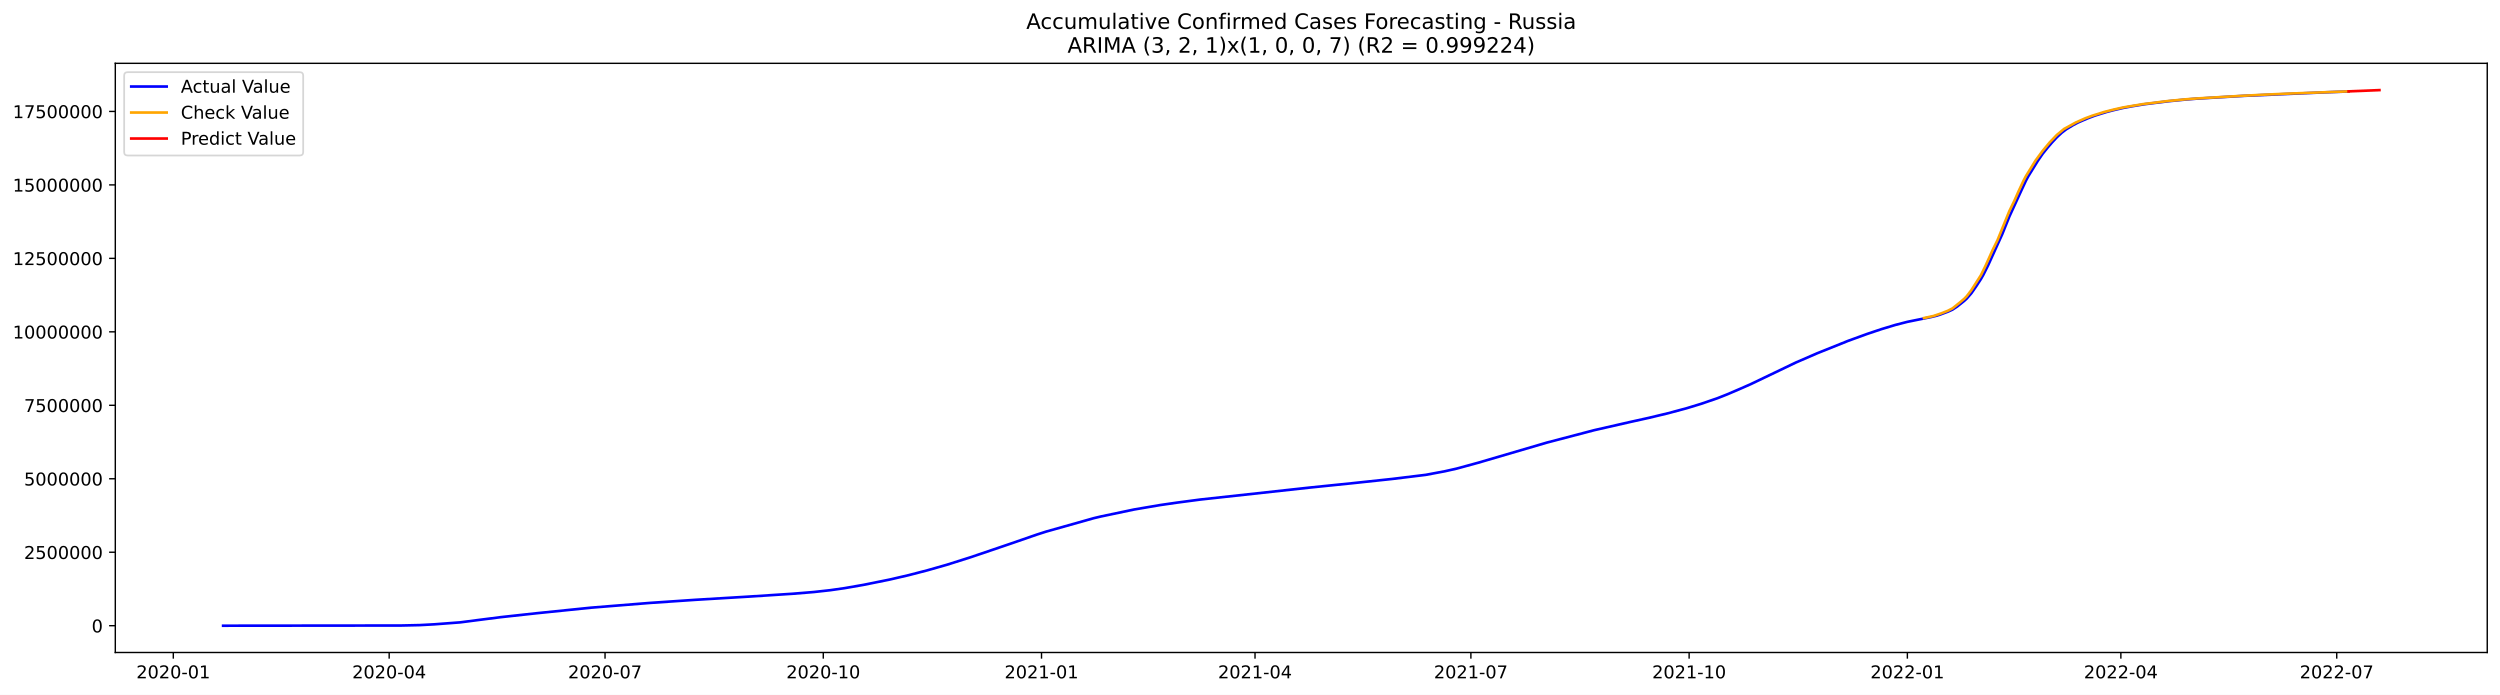
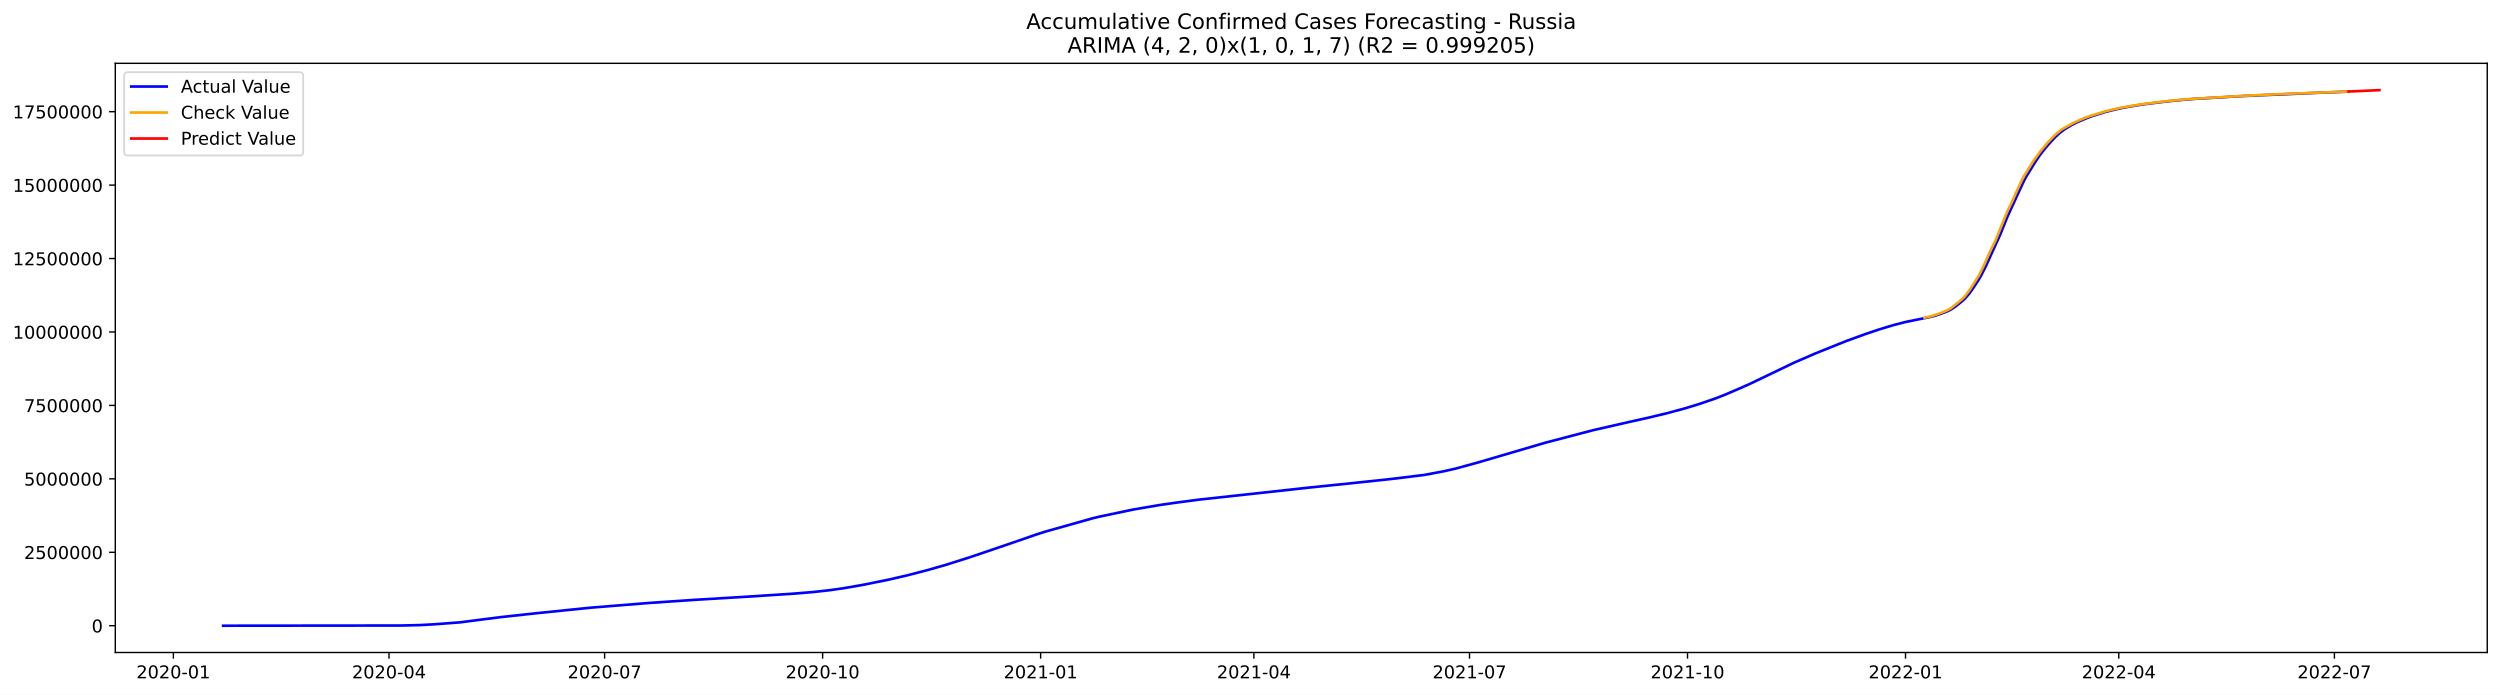
<svg xmlns="http://www.w3.org/2000/svg" xmlns:xlink="http://www.w3.org/1999/xlink" width="1411.5pt" height="392.274pt" viewBox="0 0 1411.5 392.274" version="1.1">
  <defs>
    <style type="text/css">*{stroke-linejoin: round; stroke-linecap: butt}</style>
  </defs>
  <g id="figure_1">
    <g id="patch_1">
      <path d="M 0 392.274  L 1411.5 392.274  L 1411.5 0  L 0 0  z " style="fill: #ffffff" />
    </g>
    <g id="axes_1">
      <g id="patch_2">
        <path d="M 65.1 368.396  L 1404.3 368.396  L 1404.3 35.755  L 65.1 35.755  z " style="fill: #ffffff" />
      </g>
      <g id="matplotlib.axis_1">
        <g id="xtick_1">
          <g id="line2d_1">
            <defs>
-               <path id="me8ee1044f3" d="M 0 0  L 0 3.5  " style="stroke: #000000; stroke-width: 0.8" />
+               <path id="m267a9fa837" d="M 0 0  L 0 3.5  " style="stroke: #000000; stroke-width: 0.8" />
            </defs>
            <g>
-               <use xlink:href="#me8ee1044f3" x="97.847" y="368.396" style="stroke: #000000; stroke-width: 0.8" />
+               <use xlink:href="#m267a9fa837" x="97.878" y="368.396" style="stroke: #000000; stroke-width: 0.8" />
            </g>
          </g>
          <g id="text_1">
-             <g transform="translate(76.95531 382.9939)scale(0.1 -0.1)">
+             <g transform="translate(76.98622 382.9939)scale(0.1 -0.1)">
              <defs>
                <path id="DejaVuSans-32" d="M 1228 531  L 3431 531  L 3431 0  L 469 0  L 469 531  Q 828 903 1448 1529  Q 2069 2156 2228 2338  Q 2531 2678 2651 2914  Q 2772 3150 2772 3378  Q 2772 3750 2511 3984  Q 2250 4219 1831 4219  Q 1534 4219 1204 4116  Q 875 4013 500 3803  L 500 4441  Q 881 4594 1212 4672  Q 1544 4750 1819 4750  Q 2544 4750 2975 4387  Q 3406 4025 3406 3419  Q 3406 3131 3298 2873  Q 3191 2616 2906 2266  Q 2828 2175 2409 1742  Q 1991 1309 1228 531  z " transform="scale(0.015625)" />
                <path id="DejaVuSans-30" d="M 2034 4250  Q 1547 4250 1301 3770  Q 1056 3291 1056 2328  Q 1056 1369 1301 889  Q 1547 409 2034 409  Q 2525 409 2770 889  Q 3016 1369 3016 2328  Q 3016 3291 2770 3770  Q 2525 4250 2034 4250  z M 2034 4750  Q 2819 4750 3233 4129  Q 3647 3509 3647 2328  Q 3647 1150 3233 529  Q 2819 -91 2034 -91  Q 1250 -91 836 529  Q 422 1150 422 2328  Q 422 3509 836 4129  Q 1250 4750 2034 4750  z " transform="scale(0.015625)" />
                <path id="DejaVuSans-2d" d="M 313 2009  L 1997 2009  L 1997 1497  L 313 1497  L 313 2009  z " transform="scale(0.015625)" />
                <path id="DejaVuSans-31" d="M 794 531  L 1825 531  L 1825 4091  L 703 3866  L 703 4441  L 1819 4666  L 2450 4666  L 2450 531  L 3481 531  L 3481 0  L 794 0  L 794 531  z " transform="scale(0.015625)" />
              </defs>
              <use xlink:href="#DejaVuSans-32" />
              <use xlink:href="#DejaVuSans-30" x="63.623" />
              <use xlink:href="#DejaVuSans-32" x="127.246" />
              <use xlink:href="#DejaVuSans-30" x="190.869" />
              <use xlink:href="#DejaVuSans-2d" x="254.492" />
              <use xlink:href="#DejaVuSans-30" x="290.576" />
              <use xlink:href="#DejaVuSans-31" x="354.199" />
            </g>
          </g>
        </g>
        <g id="xtick_2">
          <g id="line2d_2">
            <g>
-               <use xlink:href="#me8ee1044f3" x="219.726" y="368.396" style="stroke: #000000; stroke-width: 0.8" />
+               <use xlink:href="#m267a9fa837" x="219.623" y="368.396" style="stroke: #000000; stroke-width: 0.8" />
            </g>
          </g>
          <g id="text_2">
-             <g transform="translate(198.8347 382.9939)scale(0.1 -0.1)">
+             <g transform="translate(198.7317 382.9939)scale(0.1 -0.1)">
              <defs>
                <path id="DejaVuSans-34" d="M 2419 4116  L 825 1625  L 2419 1625  L 2419 4116  z M 2253 4666  L 3047 4666  L 3047 1625  L 3713 1625  L 3713 1100  L 3047 1100  L 3047 0  L 2419 0  L 2419 1100  L 313 1100  L 313 1709  L 2253 4666  z " transform="scale(0.015625)" />
              </defs>
              <use xlink:href="#DejaVuSans-32" />
              <use xlink:href="#DejaVuSans-30" x="63.623" />
              <use xlink:href="#DejaVuSans-32" x="127.246" />
              <use xlink:href="#DejaVuSans-30" x="190.869" />
              <use xlink:href="#DejaVuSans-2d" x="254.492" />
              <use xlink:href="#DejaVuSans-30" x="290.576" />
              <use xlink:href="#DejaVuSans-34" x="354.199" />
            </g>
          </g>
        </g>
        <g id="xtick_3">
          <g id="line2d_3">
            <g>
-               <use xlink:href="#me8ee1044f3" x="341.605" y="368.396" style="stroke: #000000; stroke-width: 0.8" />
+               <use xlink:href="#m267a9fa837" x="341.369" y="368.396" style="stroke: #000000; stroke-width: 0.8" />
            </g>
          </g>
          <g id="text_3">
-             <g transform="translate(320.7141 382.9939)scale(0.1 -0.1)">
+             <g transform="translate(320.4771 382.9939)scale(0.1 -0.1)">
              <defs>
                <path id="DejaVuSans-37" d="M 525 4666  L 3525 4666  L 3525 4397  L 1831 0  L 1172 0  L 2766 4134  L 525 4134  L 525 4666  z " transform="scale(0.015625)" />
              </defs>
              <use xlink:href="#DejaVuSans-32" />
              <use xlink:href="#DejaVuSans-30" x="63.623" />
              <use xlink:href="#DejaVuSans-32" x="127.246" />
              <use xlink:href="#DejaVuSans-30" x="190.869" />
              <use xlink:href="#DejaVuSans-2d" x="254.492" />
              <use xlink:href="#DejaVuSans-30" x="290.576" />
              <use xlink:href="#DejaVuSans-37" x="354.199" />
            </g>
          </g>
        </g>
        <g id="xtick_4">
          <g id="line2d_4">
            <g>
-               <use xlink:href="#me8ee1044f3" x="464.824" y="368.396" style="stroke: #000000; stroke-width: 0.8" />
+               <use xlink:href="#m267a9fa837" x="464.452" y="368.396" style="stroke: #000000; stroke-width: 0.8" />
            </g>
          </g>
          <g id="text_4">
-             <g transform="translate(443.9328 382.9939)scale(0.1 -0.1)">
+             <g transform="translate(443.5604 382.9939)scale(0.1 -0.1)">
              <use xlink:href="#DejaVuSans-32" />
              <use xlink:href="#DejaVuSans-30" x="63.623" />
              <use xlink:href="#DejaVuSans-32" x="127.246" />
              <use xlink:href="#DejaVuSans-30" x="190.869" />
              <use xlink:href="#DejaVuSans-2d" x="254.492" />
              <use xlink:href="#DejaVuSans-31" x="290.576" />
              <use xlink:href="#DejaVuSans-30" x="354.199" />
            </g>
          </g>
        </g>
        <g id="xtick_5">
          <g id="line2d_5">
            <g>
-               <use xlink:href="#me8ee1044f3" x="588.043" y="368.396" style="stroke: #000000; stroke-width: 0.8" />
+               <use xlink:href="#m267a9fa837" x="587.535" y="368.396" style="stroke: #000000; stroke-width: 0.8" />
            </g>
          </g>
          <g id="text_5">
-             <g transform="translate(567.1515 382.9939)scale(0.1 -0.1)">
+             <g transform="translate(566.6438 382.9939)scale(0.1 -0.1)">
              <use xlink:href="#DejaVuSans-32" />
              <use xlink:href="#DejaVuSans-30" x="63.623" />
              <use xlink:href="#DejaVuSans-32" x="127.246" />
              <use xlink:href="#DejaVuSans-31" x="190.869" />
              <use xlink:href="#DejaVuSans-2d" x="254.492" />
              <use xlink:href="#DejaVuSans-30" x="290.576" />
              <use xlink:href="#DejaVuSans-31" x="354.199" />
            </g>
          </g>
        </g>
        <g id="xtick_6">
          <g id="line2d_6">
            <g>
-               <use xlink:href="#me8ee1044f3" x="708.583" y="368.396" style="stroke: #000000; stroke-width: 0.8" />
+               <use xlink:href="#m267a9fa837" x="707.943" y="368.396" style="stroke: #000000; stroke-width: 0.8" />
            </g>
          </g>
          <g id="text_6">
-             <g transform="translate(687.6916 382.9939)scale(0.1 -0.1)">
+             <g transform="translate(687.0514 382.9939)scale(0.1 -0.1)">
              <use xlink:href="#DejaVuSans-32" />
              <use xlink:href="#DejaVuSans-30" x="63.623" />
              <use xlink:href="#DejaVuSans-32" x="127.246" />
              <use xlink:href="#DejaVuSans-31" x="190.869" />
              <use xlink:href="#DejaVuSans-2d" x="254.492" />
              <use xlink:href="#DejaVuSans-30" x="290.576" />
              <use xlink:href="#DejaVuSans-34" x="354.199" />
            </g>
          </g>
        </g>
        <g id="xtick_7">
          <g id="line2d_7">
            <g>
-               <use xlink:href="#me8ee1044f3" x="830.462" y="368.396" style="stroke: #000000; stroke-width: 0.8" />
+               <use xlink:href="#m267a9fa837" x="829.688" y="368.396" style="stroke: #000000; stroke-width: 0.8" />
            </g>
          </g>
          <g id="text_7">
-             <g transform="translate(809.571 382.9939)scale(0.1 -0.1)">
+             <g transform="translate(808.7968 382.9939)scale(0.1 -0.1)">
              <use xlink:href="#DejaVuSans-32" />
              <use xlink:href="#DejaVuSans-30" x="63.623" />
              <use xlink:href="#DejaVuSans-32" x="127.246" />
              <use xlink:href="#DejaVuSans-31" x="190.869" />
              <use xlink:href="#DejaVuSans-2d" x="254.492" />
              <use xlink:href="#DejaVuSans-30" x="290.576" />
              <use xlink:href="#DejaVuSans-37" x="354.199" />
            </g>
          </g>
        </g>
        <g id="xtick_8">
          <g id="line2d_8">
            <g>
-               <use xlink:href="#me8ee1044f3" x="953.681" y="368.396" style="stroke: #000000; stroke-width: 0.8" />
+               <use xlink:href="#m267a9fa837" x="952.772" y="368.396" style="stroke: #000000; stroke-width: 0.8" />
            </g>
          </g>
          <g id="text_8">
-             <g transform="translate(932.7897 382.9939)scale(0.1 -0.1)">
+             <g transform="translate(931.8801 382.9939)scale(0.1 -0.1)">
              <use xlink:href="#DejaVuSans-32" />
              <use xlink:href="#DejaVuSans-30" x="63.623" />
              <use xlink:href="#DejaVuSans-32" x="127.246" />
              <use xlink:href="#DejaVuSans-31" x="190.869" />
              <use xlink:href="#DejaVuSans-2d" x="254.492" />
              <use xlink:href="#DejaVuSans-31" x="290.576" />
              <use xlink:href="#DejaVuSans-30" x="354.199" />
            </g>
          </g>
        </g>
        <g id="xtick_9">
          <g id="line2d_9">
            <g>
-               <use xlink:href="#me8ee1044f3" x="1076.9" y="368.396" style="stroke: #000000; stroke-width: 0.8" />
+               <use xlink:href="#m267a9fa837" x="1075.855" y="368.396" style="stroke: #000000; stroke-width: 0.8" />
            </g>
          </g>
          <g id="text_9">
-             <g transform="translate(1056.008 382.9939)scale(0.1 -0.1)">
+             <g transform="translate(1054.963 382.9939)scale(0.1 -0.1)">
              <use xlink:href="#DejaVuSans-32" />
              <use xlink:href="#DejaVuSans-30" x="63.623" />
              <use xlink:href="#DejaVuSans-32" x="127.246" />
              <use xlink:href="#DejaVuSans-32" x="190.869" />
              <use xlink:href="#DejaVuSans-2d" x="254.492" />
              <use xlink:href="#DejaVuSans-30" x="290.576" />
              <use xlink:href="#DejaVuSans-31" x="354.199" />
            </g>
          </g>
        </g>
        <g id="xtick_10">
          <g id="line2d_10">
            <g>
-               <use xlink:href="#me8ee1044f3" x="1197.44" y="368.396" style="stroke: #000000; stroke-width: 0.8" />
+               <use xlink:href="#m267a9fa837" x="1196.262" y="368.396" style="stroke: #000000; stroke-width: 0.8" />
            </g>
          </g>
          <g id="text_10">
-             <g transform="translate(1176.548 382.9939)scale(0.1 -0.1)">
+             <g transform="translate(1175.371 382.9939)scale(0.1 -0.1)">
              <use xlink:href="#DejaVuSans-32" />
              <use xlink:href="#DejaVuSans-30" x="63.623" />
              <use xlink:href="#DejaVuSans-32" x="127.246" />
              <use xlink:href="#DejaVuSans-32" x="190.869" />
              <use xlink:href="#DejaVuSans-2d" x="254.492" />
              <use xlink:href="#DejaVuSans-30" x="290.576" />
              <use xlink:href="#DejaVuSans-34" x="354.199" />
            </g>
          </g>
        </g>
        <g id="xtick_11">
          <g id="line2d_11">
            <g>
-               <use xlink:href="#me8ee1044f3" x="1319.319" y="368.396" style="stroke: #000000; stroke-width: 0.8" />
+               <use xlink:href="#m267a9fa837" x="1318.008" y="368.396" style="stroke: #000000; stroke-width: 0.8" />
            </g>
          </g>
          <g id="text_11">
-             <g transform="translate(1298.428 382.9939)scale(0.1 -0.1)">
+             <g transform="translate(1297.116 382.9939)scale(0.1 -0.1)">
              <use xlink:href="#DejaVuSans-32" />
              <use xlink:href="#DejaVuSans-30" x="63.623" />
              <use xlink:href="#DejaVuSans-32" x="127.246" />
              <use xlink:href="#DejaVuSans-32" x="190.869" />
              <use xlink:href="#DejaVuSans-2d" x="254.492" />
              <use xlink:href="#DejaVuSans-30" x="290.576" />
              <use xlink:href="#DejaVuSans-37" x="354.199" />
            </g>
          </g>
        </g>
      </g>
      <g id="matplotlib.axis_2">
        <g id="ytick_1">
          <g id="line2d_12">
            <defs>
-               <path id="mca76507b70" d="M 0 0  L -3.5 0  " style="stroke: #000000; stroke-width: 0.8" />
+               <path id="m8fa861ebc6" d="M 0 0  L -3.5 0  " style="stroke: #000000; stroke-width: 0.8" />
            </defs>
            <g>
-               <use xlink:href="#mca76507b70" x="65.1" y="353.276" style="stroke: #000000; stroke-width: 0.8" />
+               <use xlink:href="#m8fa861ebc6" x="65.1" y="353.276" style="stroke: #000000; stroke-width: 0.8" />
            </g>
          </g>
          <g id="text_12">
            <g transform="translate(51.7375 357.0747)scale(0.1 -0.1)">
              <use xlink:href="#DejaVuSans-30" />
            </g>
          </g>
        </g>
        <g id="ytick_2">
          <g id="line2d_13">
            <g>
-               <use xlink:href="#mca76507b70" x="65.1" y="311.795" style="stroke: #000000; stroke-width: 0.8" />
+               <use xlink:href="#m8fa861ebc6" x="65.1" y="311.815" style="stroke: #000000; stroke-width: 0.8" />
            </g>
          </g>
          <g id="text_13">
-             <g transform="translate(13.5625 315.5944)scale(0.1 -0.1)">
+             <g transform="translate(13.5625 315.6139)scale(0.1 -0.1)">
              <defs>
                <path id="DejaVuSans-35" d="M 691 4666  L 3169 4666  L 3169 4134  L 1269 4134  L 1269 2991  Q 1406 3038 1543 3061  Q 1681 3084 1819 3084  Q 2600 3084 3056 2656  Q 3513 2228 3513 1497  Q 3513 744 3044 326  Q 2575 -91 1722 -91  Q 1428 -91 1123 -41  Q 819 9 494 109  L 494 744  Q 775 591 1075 516  Q 1375 441 1709 441  Q 2250 441 2565 725  Q 2881 1009 2881 1497  Q 2881 1984 2565 2268  Q 2250 2553 1709 2553  Q 1456 2553 1204 2497  Q 953 2441 691 2322  L 691 4666  z " transform="scale(0.015625)" />
              </defs>
              <use xlink:href="#DejaVuSans-32" />
              <use xlink:href="#DejaVuSans-35" x="63.623" />
              <use xlink:href="#DejaVuSans-30" x="127.246" />
              <use xlink:href="#DejaVuSans-30" x="190.869" />
              <use xlink:href="#DejaVuSans-30" x="254.492" />
              <use xlink:href="#DejaVuSans-30" x="318.115" />
              <use xlink:href="#DejaVuSans-30" x="381.738" />
            </g>
          </g>
        </g>
        <g id="ytick_3">
          <g id="line2d_14">
            <g>
-               <use xlink:href="#mca76507b70" x="65.1" y="270.315" style="stroke: #000000; stroke-width: 0.8" />
+               <use xlink:href="#m8fa861ebc6" x="65.1" y="270.354" style="stroke: #000000; stroke-width: 0.8" />
            </g>
          </g>
          <g id="text_14">
-             <g transform="translate(13.5625 274.1141)scale(0.1 -0.1)">
+             <g transform="translate(13.5625 274.1532)scale(0.1 -0.1)">
              <use xlink:href="#DejaVuSans-35" />
              <use xlink:href="#DejaVuSans-30" x="63.623" />
              <use xlink:href="#DejaVuSans-30" x="127.246" />
              <use xlink:href="#DejaVuSans-30" x="190.869" />
              <use xlink:href="#DejaVuSans-30" x="254.492" />
              <use xlink:href="#DejaVuSans-30" x="318.115" />
              <use xlink:href="#DejaVuSans-30" x="381.738" />
            </g>
          </g>
        </g>
        <g id="ytick_4">
          <g id="line2d_15">
            <g>
-               <use xlink:href="#mca76507b70" x="65.1" y="228.835" style="stroke: #000000; stroke-width: 0.8" />
+               <use xlink:href="#m8fa861ebc6" x="65.1" y="228.893" style="stroke: #000000; stroke-width: 0.8" />
            </g>
          </g>
          <g id="text_15">
-             <g transform="translate(13.5625 232.6338)scale(0.1 -0.1)">
+             <g transform="translate(13.5625 232.6924)scale(0.1 -0.1)">
              <use xlink:href="#DejaVuSans-37" />
              <use xlink:href="#DejaVuSans-35" x="63.623" />
              <use xlink:href="#DejaVuSans-30" x="127.246" />
              <use xlink:href="#DejaVuSans-30" x="190.869" />
              <use xlink:href="#DejaVuSans-30" x="254.492" />
              <use xlink:href="#DejaVuSans-30" x="318.115" />
              <use xlink:href="#DejaVuSans-30" x="381.738" />
            </g>
          </g>
        </g>
        <g id="ytick_5">
          <g id="line2d_16">
            <g>
-               <use xlink:href="#mca76507b70" x="65.1" y="187.354" style="stroke: #000000; stroke-width: 0.8" />
+               <use xlink:href="#m8fa861ebc6" x="65.1" y="187.432" style="stroke: #000000; stroke-width: 0.8" />
            </g>
          </g>
          <g id="text_16">
-             <g transform="translate(7.2 191.1535)scale(0.1 -0.1)">
+             <g transform="translate(7.2 191.2316)scale(0.1 -0.1)">
              <use xlink:href="#DejaVuSans-31" />
              <use xlink:href="#DejaVuSans-30" x="63.623" />
              <use xlink:href="#DejaVuSans-30" x="127.246" />
              <use xlink:href="#DejaVuSans-30" x="190.869" />
              <use xlink:href="#DejaVuSans-30" x="254.492" />
              <use xlink:href="#DejaVuSans-30" x="318.115" />
              <use xlink:href="#DejaVuSans-30" x="381.738" />
              <use xlink:href="#DejaVuSans-30" x="445.361" />
            </g>
          </g>
        </g>
        <g id="ytick_6">
          <g id="line2d_17">
            <g>
-               <use xlink:href="#mca76507b70" x="65.1" y="145.874" style="stroke: #000000; stroke-width: 0.8" />
+               <use xlink:href="#m8fa861ebc6" x="65.1" y="145.972" style="stroke: #000000; stroke-width: 0.8" />
            </g>
          </g>
          <g id="text_17">
-             <g transform="translate(7.2 149.6732)scale(0.1 -0.1)">
+             <g transform="translate(7.2 149.7708)scale(0.1 -0.1)">
              <use xlink:href="#DejaVuSans-31" />
              <use xlink:href="#DejaVuSans-32" x="63.623" />
              <use xlink:href="#DejaVuSans-35" x="127.246" />
              <use xlink:href="#DejaVuSans-30" x="190.869" />
              <use xlink:href="#DejaVuSans-30" x="254.492" />
              <use xlink:href="#DejaVuSans-30" x="318.115" />
              <use xlink:href="#DejaVuSans-30" x="381.738" />
              <use xlink:href="#DejaVuSans-30" x="445.361" />
            </g>
          </g>
        </g>
        <g id="ytick_7">
          <g id="line2d_18">
            <g>
-               <use xlink:href="#mca76507b70" x="65.1" y="104.394" style="stroke: #000000; stroke-width: 0.8" />
+               <use xlink:href="#m8fa861ebc6" x="65.1" y="104.511" style="stroke: #000000; stroke-width: 0.8" />
            </g>
          </g>
          <g id="text_18">
-             <g transform="translate(7.2 108.1928)scale(0.1 -0.1)">
+             <g transform="translate(7.2 108.31)scale(0.1 -0.1)">
              <use xlink:href="#DejaVuSans-31" />
              <use xlink:href="#DejaVuSans-35" x="63.623" />
              <use xlink:href="#DejaVuSans-30" x="127.246" />
              <use xlink:href="#DejaVuSans-30" x="190.869" />
              <use xlink:href="#DejaVuSans-30" x="254.492" />
              <use xlink:href="#DejaVuSans-30" x="318.115" />
              <use xlink:href="#DejaVuSans-30" x="381.738" />
              <use xlink:href="#DejaVuSans-30" x="445.361" />
            </g>
          </g>
        </g>
        <g id="ytick_8">
          <g id="line2d_19">
            <g>
-               <use xlink:href="#mca76507b70" x="65.1" y="62.913" style="stroke: #000000; stroke-width: 0.8" />
+               <use xlink:href="#m8fa861ebc6" x="65.1" y="63.05" style="stroke: #000000; stroke-width: 0.8" />
            </g>
          </g>
          <g id="text_19">
-             <g transform="translate(7.2 66.71253)scale(0.1 -0.1)">
+             <g transform="translate(7.2 66.84923)scale(0.1 -0.1)">
              <use xlink:href="#DejaVuSans-31" />
              <use xlink:href="#DejaVuSans-37" x="63.623" />
              <use xlink:href="#DejaVuSans-35" x="127.246" />
              <use xlink:href="#DejaVuSans-30" x="190.869" />
              <use xlink:href="#DejaVuSans-30" x="254.492" />
              <use xlink:href="#DejaVuSans-30" x="318.115" />
              <use xlink:href="#DejaVuSans-30" x="381.738" />
              <use xlink:href="#DejaVuSans-30" x="445.361" />
            </g>
          </g>
        </g>
      </g>
      <g id="line2d_20">
-         <path d="M 125.973 353.276  L 226.423 353.17  L 237.137 352.925  L 245.173 352.494  L 259.906 351.377  L 269.281 350.159  L 282.675 348.453  L 302.765 346.254  L 333.569 343.102  L 367.053 340.396  L 392.5 338.665  L 421.966 336.891  L 447.413 335.241  L 459.467 334.256  L 468.842 333.215  L 476.878 332.067  L 487.593 330.199  L 502.326 327.218  L 513.04 324.736  L 523.755 321.952  L 534.47 318.899  L 547.863 314.664  L 565.274 308.761  L 570.632 306.94  L 585.364 301.84  L 590.722 300.119  L 617.508 292.574  L 621.526 291.615  L 640.277 287.671  L 655.01 285.158  L 664.385 283.802  L 677.778 282.033  L 739.388 275.293  L 763.496 272.82  L 786.264 270.388  L 805.015 268.093  L 815.73 266.08  L 822.426 264.574  L 834.48 261.285  L 873.321 249.899  L 900.108 242.88  L 920.198 238.294  L 930.912 235.922  L 941.627 233.355  L 952.342 230.475  L 960.378 228.022  L 969.753 224.804  L 975.11 222.687  L 983.146 219.239  L 988.504 216.872  L 1013.951 204.674  L 1026.005 199.452  L 1043.416 192.458  L 1054.131 188.563  L 1062.167 185.862  L 1070.203 183.434  L 1076.9 181.713  L 1082.257 180.623  L 1090.293 179.007  L 1092.972 178.363  L 1095.65 177.525  L 1099.668 176.025  L 1102.347 174.829  L 1105.026 173.072  L 1109.044 169.845  L 1110.383 168.616  L 1113.062 165.54  L 1115.741 161.681  L 1118.419 157.57  L 1119.759 155.231  L 1122.437 149.895  L 1130.473 132.202  L 1134.491 122.248  L 1141.188 107.672  L 1143.867 101.942  L 1145.206 99.455  L 1150.563 90.795  L 1153.242 86.875  L 1155.921 83.526  L 1158.599 80.405  L 1161.278 77.523  L 1163.957 75.021  L 1166.635 72.974  L 1170.653 70.534  L 1173.332 69.139  L 1178.689 66.815  L 1182.707 65.302  L 1189.404 63.215  L 1193.422 62.176  L 1198.779 60.93  L 1204.137 59.938  L 1210.833 58.841  L 1224.227 57.159  L 1233.602 56.238  L 1240.299 55.685  L 1267.085 54.108  L 1312.623 52.128  L 1326.016 51.643  L 1326.016 51.643  " clip-path="url(#p77c28de05e)" style="fill: none; stroke: #0000ff; stroke-width: 1.5; stroke-linecap: square" />
+         <path d="M 125.973 353.276  L 226.312 353.17  L 237.015 352.926  L 245.042 352.494  L 259.759 351.378  L 269.124 350.16  L 282.503 348.455  L 302.571 346.257  L 333.341 343.107  L 366.788 340.403  L 392.207 338.672  L 421.64 336.899  L 447.06 335.249  L 459.1 334.265  L 468.465 333.224  L 476.493 332.077  L 487.196 330.21  L 501.912 327.231  L 512.615 324.749  L 523.318 321.967  L 534.021 318.915  L 547.399 314.682  L 564.792 308.782  L 570.143 306.962  L 584.859 301.864  L 590.211 300.144  L 616.968 292.603  L 620.982 291.644  L 639.712 287.702  L 654.428 285.19  L 663.793 283.834  L 677.172 282.067  L 738.714 275.329  L 762.795 272.857  L 785.539 270.427  L 804.269 268.133  L 814.972 266.121  L 821.661 264.616  L 833.702 261.329  L 872.5 249.947  L 899.257 242.932  L 919.325 238.348  L 930.028 235.978  L 940.731 233.412  L 951.434 230.533  L 959.461 228.081  L 968.826 224.865  L 974.177 222.748  L 982.204 219.302  L 987.556 216.936  L 1012.975 204.744  L 1025.016 199.524  L 1042.408 192.534  L 1053.111 188.641  L 1061.138 185.941  L 1069.166 183.513  L 1075.855 181.794  L 1081.206 180.704  L 1089.233 179.089  L 1091.909 178.446  L 1094.585 177.607  L 1098.599 176.108  L 1101.274 174.913  L 1103.95 173.157  L 1107.964 169.932  L 1109.301 168.703  L 1111.977 165.629  L 1114.653 161.771  L 1117.329 157.663  L 1118.666 155.324  L 1121.342 149.991  L 1129.369 132.307  L 1133.383 122.356  L 1140.072 107.787  L 1142.748 102.06  L 1144.086 99.575  L 1149.437 90.918  L 1152.113 87  L 1154.789 83.653  L 1157.464 80.533  L 1160.14 77.652  L 1162.816 75.152  L 1165.492 73.106  L 1169.505 70.667  L 1172.181 69.273  L 1177.532 66.95  L 1181.546 65.438  L 1188.235 63.352  L 1192.249 62.313  L 1197.6 61.068  L 1202.952 60.076  L 1209.641 58.979  L 1223.02 57.298  L 1232.385 56.378  L 1239.074 55.825  L 1265.831 54.248  L 1311.319 52.27  L 1326.035 51.73  L 1326.035 51.73  " clip-path="url(#p42661664d2)" style="fill: none; stroke: #0000ff; stroke-width: 1.5; stroke-linecap: square" />
      </g>
      <g id="line2d_21">
-         <path d="M 1086.275 179.564  L 1090.293 178.706  L 1091.632 178.412  L 1095.65 177.054  L 1099.668 175.495  L 1102.347 174.135  L 1106.365 170.923  L 1109.044 168.665  L 1110.383 167.285  L 1113.062 163.788  L 1118.419 155.392  L 1121.098 149.935  L 1125.116 141.008  L 1127.795 135.591  L 1134.491 119.147  L 1137.17 113.674  L 1139.849 107.652  L 1142.527 101.92  L 1143.867 99.401  L 1149.224 90.713  L 1153.242 85.229  L 1157.26 80.399  L 1161.278 76.195  L 1165.296 72.847  L 1171.993 69.154  L 1177.35 66.788  L 1181.368 65.301  L 1188.065 63.206  L 1193.422 61.851  L 1198.779 60.648  L 1209.494 58.837  L 1224.227 57.013  L 1233.602 56.11  L 1240.299 55.591  L 1252.353 54.888  L 1265.746 54.105  L 1279.139 53.42  L 1293.872 52.77  L 1326.016 51.59  L 1326.016 51.59  " clip-path="url(#p77c28de05e)" style="fill: none; stroke: #ffa500; stroke-width: 1.5; stroke-linecap: square" />
+         <path d="M 1086.558 179.388  L 1090.571 178.495  L 1094.585 177.139  L 1098.599 175.582  L 1101.274 174.224  L 1105.288 171.011  L 1107.964 168.76  L 1109.301 167.381  L 1111.977 163.877  L 1117.329 155.492  L 1120.004 150.042  L 1124.018 141.124  L 1126.694 135.702  L 1133.383 119.267  L 1136.059 113.785  L 1138.734 107.76  L 1141.41 102.029  L 1142.748 99.513  L 1148.099 90.831  L 1152.113 85.339  L 1156.127 80.517  L 1160.14 76.319  L 1162.816 74.071  L 1164.154 72.986  L 1170.843 69.282  L 1176.195 66.913  L 1180.208 65.439  L 1188.235 62.985  L 1192.249 61.991  L 1197.6 60.785  L 1208.303 58.975  L 1223.02 57.152  L 1232.385 56.25  L 1239.074 55.731  L 1251.115 55.028  L 1264.493 54.246  L 1277.872 53.561  L 1292.589 52.912  L 1326.035 51.673  L 1326.035 51.673  " clip-path="url(#p42661664d2)" style="fill: none; stroke: #ffa500; stroke-width: 1.5; stroke-linecap: square" />
      </g>
      <g id="line2d_22">
-         <path d="M 1326.016 51.59  L 1327.355 51.536  L 1328.695 51.48  L 1330.034 51.427  L 1331.373 51.375  L 1332.713 51.326  L 1334.052 51.271  L 1335.391 51.215  L 1336.731 51.158  L 1338.07 51.1  L 1339.409 51.043  L 1340.749 50.988  L 1342.088 50.934  L 1343.427 50.876  " clip-path="url(#p77c28de05e)" style="fill: none; stroke: #ff0000; stroke-width: 1.5; stroke-linecap: square" />
+         <path d="M 1326.035 51.673  L 1327.373 51.614  L 1328.711 51.557  L 1330.049 51.502  L 1331.387 51.448  L 1332.724 51.389  L 1334.062 51.327  L 1335.4 51.264  L 1336.738 51.198  L 1338.076 51.134  L 1339.414 51.071  L 1340.752 51.009  L 1342.089 50.943  L 1343.427 50.876  " clip-path="url(#p42661664d2)" style="fill: none; stroke: #ff0000; stroke-width: 1.5; stroke-linecap: square" />
      </g>
      <g id="patch_3">
        <path d="M 65.1 368.396  L 65.1 35.755  " style="fill: none; stroke: #000000; stroke-width: 0.8; stroke-linejoin: miter; stroke-linecap: square" />
      </g>
      <g id="patch_4">
        <path d="M 1404.3 368.396  L 1404.3 35.755  " style="fill: none; stroke: #000000; stroke-width: 0.8; stroke-linejoin: miter; stroke-linecap: square" />
      </g>
      <g id="patch_5">
        <path d="M 65.1 368.396  L 1404.3 368.396  " style="fill: none; stroke: #000000; stroke-width: 0.8; stroke-linejoin: miter; stroke-linecap: square" />
      </g>
      <g id="patch_6">
        <path d="M 65.1 35.755  L 1404.3 35.755  " style="fill: none; stroke: #000000; stroke-width: 0.8; stroke-linejoin: miter; stroke-linecap: square" />
      </g>
      <g id="text_20">
        <g transform="translate(579.4322 16.31812)scale(0.12 -0.12)">
          <defs>
            <path id="DejaVuSans-41" d="M 2188 4044  L 1331 1722  L 3047 1722  L 2188 4044  z M 1831 4666  L 2547 4666  L 4325 0  L 3669 0  L 3244 1197  L 1141 1197  L 716 0  L 50 0  L 1831 4666  z " transform="scale(0.015625)" />
            <path id="DejaVuSans-63" d="M 3122 3366  L 3122 2828  Q 2878 2963 2633 3030  Q 2388 3097 2138 3097  Q 1578 3097 1268 2742  Q 959 2388 959 1747  Q 959 1106 1268 751  Q 1578 397 2138 397  Q 2388 397 2633 464  Q 2878 531 3122 666  L 3122 134  Q 2881 22 2623 -34  Q 2366 -91 2075 -91  Q 1284 -91 818 406  Q 353 903 353 1747  Q 353 2603 823 3093  Q 1294 3584 2113 3584  Q 2378 3584 2631 3529  Q 2884 3475 3122 3366  z " transform="scale(0.015625)" />
            <path id="DejaVuSans-75" d="M 544 1381  L 544 3500  L 1119 3500  L 1119 1403  Q 1119 906 1312 657  Q 1506 409 1894 409  Q 2359 409 2629 706  Q 2900 1003 2900 1516  L 2900 3500  L 3475 3500  L 3475 0  L 2900 0  L 2900 538  Q 2691 219 2414 64  Q 2138 -91 1772 -91  Q 1169 -91 856 284  Q 544 659 544 1381  z M 1991 3584  L 1991 3584  z " transform="scale(0.015625)" />
            <path id="DejaVuSans-6d" d="M 3328 2828  Q 3544 3216 3844 3400  Q 4144 3584 4550 3584  Q 5097 3584 5394 3201  Q 5691 2819 5691 2113  L 5691 0  L 5113 0  L 5113 2094  Q 5113 2597 4934 2840  Q 4756 3084 4391 3084  Q 3944 3084 3684 2787  Q 3425 2491 3425 1978  L 3425 0  L 2847 0  L 2847 2094  Q 2847 2600 2669 2842  Q 2491 3084 2119 3084  Q 1678 3084 1418 2786  Q 1159 2488 1159 1978  L 1159 0  L 581 0  L 581 3500  L 1159 3500  L 1159 2956  Q 1356 3278 1631 3431  Q 1906 3584 2284 3584  Q 2666 3584 2933 3390  Q 3200 3197 3328 2828  z " transform="scale(0.015625)" />
            <path id="DejaVuSans-6c" d="M 603 4863  L 1178 4863  L 1178 0  L 603 0  L 603 4863  z " transform="scale(0.015625)" />
            <path id="DejaVuSans-61" d="M 2194 1759  Q 1497 1759 1228 1600  Q 959 1441 959 1056  Q 959 750 1161 570  Q 1363 391 1709 391  Q 2188 391 2477 730  Q 2766 1069 2766 1631  L 2766 1759  L 2194 1759  z M 3341 1997  L 3341 0  L 2766 0  L 2766 531  Q 2569 213 2275 61  Q 1981 -91 1556 -91  Q 1019 -91 701 211  Q 384 513 384 1019  Q 384 1609 779 1909  Q 1175 2209 1959 2209  L 2766 2209  L 2766 2266  Q 2766 2663 2505 2880  Q 2244 3097 1772 3097  Q 1472 3097 1187 3025  Q 903 2953 641 2809  L 641 3341  Q 956 3463 1253 3523  Q 1550 3584 1831 3584  Q 2591 3584 2966 3190  Q 3341 2797 3341 1997  z " transform="scale(0.015625)" />
            <path id="DejaVuSans-74" d="M 1172 4494  L 1172 3500  L 2356 3500  L 2356 3053  L 1172 3053  L 1172 1153  Q 1172 725 1289 603  Q 1406 481 1766 481  L 2356 481  L 2356 0  L 1766 0  Q 1100 0 847 248  Q 594 497 594 1153  L 594 3053  L 172 3053  L 172 3500  L 594 3500  L 594 4494  L 1172 4494  z " transform="scale(0.015625)" />
            <path id="DejaVuSans-69" d="M 603 3500  L 1178 3500  L 1178 0  L 603 0  L 603 3500  z M 603 4863  L 1178 4863  L 1178 4134  L 603 4134  L 603 4863  z " transform="scale(0.015625)" />
            <path id="DejaVuSans-76" d="M 191 3500  L 800 3500  L 1894 563  L 2988 3500  L 3597 3500  L 2284 0  L 1503 0  L 191 3500  z " transform="scale(0.015625)" />
            <path id="DejaVuSans-65" d="M 3597 1894  L 3597 1613  L 953 1613  Q 991 1019 1311 708  Q 1631 397 2203 397  Q 2534 397 2845 478  Q 3156 559 3463 722  L 3463 178  Q 3153 47 2828 -22  Q 2503 -91 2169 -91  Q 1331 -91 842 396  Q 353 884 353 1716  Q 353 2575 817 3079  Q 1281 3584 2069 3584  Q 2775 3584 3186 3129  Q 3597 2675 3597 1894  z M 3022 2063  Q 3016 2534 2758 2815  Q 2500 3097 2075 3097  Q 1594 3097 1305 2825  Q 1016 2553 972 2059  L 3022 2063  z " transform="scale(0.015625)" />
            <path id="DejaVuSans-20" transform="scale(0.015625)" />
            <path id="DejaVuSans-43" d="M 4122 4306  L 4122 3641  Q 3803 3938 3442 4084  Q 3081 4231 2675 4231  Q 1875 4231 1450 3742  Q 1025 3253 1025 2328  Q 1025 1406 1450 917  Q 1875 428 2675 428  Q 3081 428 3442 575  Q 3803 722 4122 1019  L 4122 359  Q 3791 134 3420 21  Q 3050 -91 2638 -91  Q 1578 -91 968 557  Q 359 1206 359 2328  Q 359 3453 968 4101  Q 1578 4750 2638 4750  Q 3056 4750 3426 4639  Q 3797 4528 4122 4306  z " transform="scale(0.015625)" />
            <path id="DejaVuSans-6f" d="M 1959 3097  Q 1497 3097 1228 2736  Q 959 2375 959 1747  Q 959 1119 1226 758  Q 1494 397 1959 397  Q 2419 397 2687 759  Q 2956 1122 2956 1747  Q 2956 2369 2687 2733  Q 2419 3097 1959 3097  z M 1959 3584  Q 2709 3584 3137 3096  Q 3566 2609 3566 1747  Q 3566 888 3137 398  Q 2709 -91 1959 -91  Q 1206 -91 779 398  Q 353 888 353 1747  Q 353 2609 779 3096  Q 1206 3584 1959 3584  z " transform="scale(0.015625)" />
            <path id="DejaVuSans-6e" d="M 3513 2113  L 3513 0  L 2938 0  L 2938 2094  Q 2938 2591 2744 2837  Q 2550 3084 2163 3084  Q 1697 3084 1428 2787  Q 1159 2491 1159 1978  L 1159 0  L 581 0  L 581 3500  L 1159 3500  L 1159 2956  Q 1366 3272 1645 3428  Q 1925 3584 2291 3584  Q 2894 3584 3203 3211  Q 3513 2838 3513 2113  z " transform="scale(0.015625)" />
            <path id="DejaVuSans-66" d="M 2375 4863  L 2375 4384  L 1825 4384  Q 1516 4384 1395 4259  Q 1275 4134 1275 3809  L 1275 3500  L 2222 3500  L 2222 3053  L 1275 3053  L 1275 0  L 697 0  L 697 3053  L 147 3053  L 147 3500  L 697 3500  L 697 3744  Q 697 4328 969 4595  Q 1241 4863 1831 4863  L 2375 4863  z " transform="scale(0.015625)" />
            <path id="DejaVuSans-72" d="M 2631 2963  Q 2534 3019 2420 3045  Q 2306 3072 2169 3072  Q 1681 3072 1420 2755  Q 1159 2438 1159 1844  L 1159 0  L 581 0  L 581 3500  L 1159 3500  L 1159 2956  Q 1341 3275 1631 3429  Q 1922 3584 2338 3584  Q 2397 3584 2469 3576  Q 2541 3569 2628 3553  L 2631 2963  z " transform="scale(0.015625)" />
            <path id="DejaVuSans-64" d="M 2906 2969  L 2906 4863  L 3481 4863  L 3481 0  L 2906 0  L 2906 525  Q 2725 213 2448 61  Q 2172 -91 1784 -91  Q 1150 -91 751 415  Q 353 922 353 1747  Q 353 2572 751 3078  Q 1150 3584 1784 3584  Q 2172 3584 2448 3432  Q 2725 3281 2906 2969  z M 947 1747  Q 947 1113 1208 752  Q 1469 391 1925 391  Q 2381 391 2643 752  Q 2906 1113 2906 1747  Q 2906 2381 2643 2742  Q 2381 3103 1925 3103  Q 1469 3103 1208 2742  Q 947 2381 947 1747  z " transform="scale(0.015625)" />
            <path id="DejaVuSans-73" d="M 2834 3397  L 2834 2853  Q 2591 2978 2328 3040  Q 2066 3103 1784 3103  Q 1356 3103 1142 2972  Q 928 2841 928 2578  Q 928 2378 1081 2264  Q 1234 2150 1697 2047  L 1894 2003  Q 2506 1872 2764 1633  Q 3022 1394 3022 966  Q 3022 478 2636 193  Q 2250 -91 1575 -91  Q 1294 -91 989 -36  Q 684 19 347 128  L 347 722  Q 666 556 975 473  Q 1284 391 1588 391  Q 1994 391 2212 530  Q 2431 669 2431 922  Q 2431 1156 2273 1281  Q 2116 1406 1581 1522  L 1381 1569  Q 847 1681 609 1914  Q 372 2147 372 2553  Q 372 3047 722 3315  Q 1072 3584 1716 3584  Q 2034 3584 2315 3537  Q 2597 3491 2834 3397  z " transform="scale(0.015625)" />
            <path id="DejaVuSans-46" d="M 628 4666  L 3309 4666  L 3309 4134  L 1259 4134  L 1259 2759  L 3109 2759  L 3109 2228  L 1259 2228  L 1259 0  L 628 0  L 628 4666  z " transform="scale(0.015625)" />
            <path id="DejaVuSans-67" d="M 2906 1791  Q 2906 2416 2648 2759  Q 2391 3103 1925 3103  Q 1463 3103 1205 2759  Q 947 2416 947 1791  Q 947 1169 1205 825  Q 1463 481 1925 481  Q 2391 481 2648 825  Q 2906 1169 2906 1791  z M 3481 434  Q 3481 -459 3084 -895  Q 2688 -1331 1869 -1331  Q 1566 -1331 1297 -1286  Q 1028 -1241 775 -1147  L 775 -588  Q 1028 -725 1275 -790  Q 1522 -856 1778 -856  Q 2344 -856 2625 -561  Q 2906 -266 2906 331  L 2906 616  Q 2728 306 2450 153  Q 2172 0 1784 0  Q 1141 0 747 490  Q 353 981 353 1791  Q 353 2603 747 3093  Q 1141 3584 1784 3584  Q 2172 3584 2450 3431  Q 2728 3278 2906 2969  L 2906 3500  L 3481 3500  L 3481 434  z " transform="scale(0.015625)" />
            <path id="DejaVuSans-52" d="M 2841 2188  Q 3044 2119 3236 1894  Q 3428 1669 3622 1275  L 4263 0  L 3584 0  L 2988 1197  Q 2756 1666 2539 1819  Q 2322 1972 1947 1972  L 1259 1972  L 1259 0  L 628 0  L 628 4666  L 2053 4666  Q 2853 4666 3247 4331  Q 3641 3997 3641 3322  Q 3641 2881 3436 2590  Q 3231 2300 2841 2188  z M 1259 4147  L 1259 2491  L 2053 2491  Q 2509 2491 2742 2702  Q 2975 2913 2975 3322  Q 2975 3731 2742 3939  Q 2509 4147 2053 4147  L 1259 4147  z " transform="scale(0.015625)" />
          </defs>
          <use xlink:href="#DejaVuSans-41" />
          <use xlink:href="#DejaVuSans-63" x="66.658" />
          <use xlink:href="#DejaVuSans-63" x="121.639" />
          <use xlink:href="#DejaVuSans-75" x="176.619" />
          <use xlink:href="#DejaVuSans-6d" x="239.998" />
          <use xlink:href="#DejaVuSans-75" x="337.41" />
          <use xlink:href="#DejaVuSans-6c" x="400.789" />
          <use xlink:href="#DejaVuSans-61" x="428.572" />
          <use xlink:href="#DejaVuSans-74" x="489.852" />
          <use xlink:href="#DejaVuSans-69" x="529.061" />
          <use xlink:href="#DejaVuSans-76" x="556.844" />
          <use xlink:href="#DejaVuSans-65" x="616.023" />
          <use xlink:href="#DejaVuSans-20" x="677.547" />
          <use xlink:href="#DejaVuSans-43" x="709.334" />
          <use xlink:href="#DejaVuSans-6f" x="779.158" />
          <use xlink:href="#DejaVuSans-6e" x="840.34" />
          <use xlink:href="#DejaVuSans-66" x="903.719" />
          <use xlink:href="#DejaVuSans-69" x="938.924" />
          <use xlink:href="#DejaVuSans-72" x="966.707" />
          <use xlink:href="#DejaVuSans-6d" x="1006.07" />
          <use xlink:href="#DejaVuSans-65" x="1103.482" />
          <use xlink:href="#DejaVuSans-64" x="1165.006" />
          <use xlink:href="#DejaVuSans-20" x="1228.482" />
          <use xlink:href="#DejaVuSans-43" x="1260.27" />
          <use xlink:href="#DejaVuSans-61" x="1330.094" />
          <use xlink:href="#DejaVuSans-73" x="1391.373" />
          <use xlink:href="#DejaVuSans-65" x="1443.473" />
          <use xlink:href="#DejaVuSans-73" x="1504.996" />
          <use xlink:href="#DejaVuSans-20" x="1557.096" />
          <use xlink:href="#DejaVuSans-46" x="1588.883" />
          <use xlink:href="#DejaVuSans-6f" x="1642.777" />
          <use xlink:href="#DejaVuSans-72" x="1703.959" />
          <use xlink:href="#DejaVuSans-65" x="1742.822" />
          <use xlink:href="#DejaVuSans-63" x="1804.346" />
          <use xlink:href="#DejaVuSans-61" x="1859.326" />
          <use xlink:href="#DejaVuSans-73" x="1920.605" />
          <use xlink:href="#DejaVuSans-74" x="1972.705" />
          <use xlink:href="#DejaVuSans-69" x="2011.914" />
          <use xlink:href="#DejaVuSans-6e" x="2039.697" />
          <use xlink:href="#DejaVuSans-67" x="2103.076" />
          <use xlink:href="#DejaVuSans-20" x="2166.553" />
          <use xlink:href="#DejaVuSans-2d" x="2198.34" />
          <use xlink:href="#DejaVuSans-20" x="2234.424" />
          <use xlink:href="#DejaVuSans-52" x="2266.211" />
          <use xlink:href="#DejaVuSans-75" x="2331.193" />
          <use xlink:href="#DejaVuSans-73" x="2394.572" />
          <use xlink:href="#DejaVuSans-73" x="2446.672" />
          <use xlink:href="#DejaVuSans-69" x="2498.771" />
          <use xlink:href="#DejaVuSans-61" x="2526.555" />
        </g>
        <g transform="translate(602.7159 29.7555)scale(0.12 -0.12)">
          <defs>
            <path id="DejaVuSans-49" d="M 628 4666  L 1259 4666  L 1259 0  L 628 0  L 628 4666  z " transform="scale(0.015625)" />
            <path id="DejaVuSans-4d" d="M 628 4666  L 1569 4666  L 2759 1491  L 3956 4666  L 4897 4666  L 4897 0  L 4281 0  L 4281 4097  L 3078 897  L 2444 897  L 1241 4097  L 1241 0  L 628 0  L 628 4666  z " transform="scale(0.015625)" />
            <path id="DejaVuSans-28" d="M 1984 4856  Q 1566 4138 1362 3434  Q 1159 2731 1159 2009  Q 1159 1288 1364 580  Q 1569 -128 1984 -844  L 1484 -844  Q 1016 -109 783 600  Q 550 1309 550 2009  Q 550 2706 781 3412  Q 1013 4119 1484 4856  L 1984 4856  z " transform="scale(0.015625)" />
-             <path id="DejaVuSans-33" d="M 2597 2516  Q 3050 2419 3304 2112  Q 3559 1806 3559 1356  Q 3559 666 3084 287  Q 2609 -91 1734 -91  Q 1441 -91 1130 -33  Q 819 25 488 141  L 488 750  Q 750 597 1062 519  Q 1375 441 1716 441  Q 2309 441 2620 675  Q 2931 909 2931 1356  Q 2931 1769 2642 2001  Q 2353 2234 1838 2234  L 1294 2234  L 1294 2753  L 1863 2753  Q 2328 2753 2575 2939  Q 2822 3125 2822 3475  Q 2822 3834 2567 4026  Q 2313 4219 1838 4219  Q 1578 4219 1281 4162  Q 984 4106 628 3988  L 628 4550  Q 988 4650 1302 4700  Q 1616 4750 1894 4750  Q 2613 4750 3031 4423  Q 3450 4097 3450 3541  Q 3450 3153 3228 2886  Q 3006 2619 2597 2516  z " transform="scale(0.015625)" />
            <path id="DejaVuSans-2c" d="M 750 794  L 1409 794  L 1409 256  L 897 -744  L 494 -744  L 750 256  L 750 794  z " transform="scale(0.015625)" />
            <path id="DejaVuSans-29" d="M 513 4856  L 1013 4856  Q 1481 4119 1714 3412  Q 1947 2706 1947 2009  Q 1947 1309 1714 600  Q 1481 -109 1013 -844  L 513 -844  Q 928 -128 1133 580  Q 1338 1288 1338 2009  Q 1338 2731 1133 3434  Q 928 4138 513 4856  z " transform="scale(0.015625)" />
            <path id="DejaVuSans-78" d="M 3513 3500  L 2247 1797  L 3578 0  L 2900 0  L 1881 1375  L 863 0  L 184 0  L 1544 1831  L 300 3500  L 978 3500  L 1906 2253  L 2834 3500  L 3513 3500  z " transform="scale(0.015625)" />
            <path id="DejaVuSans-3d" d="M 678 2906  L 4684 2906  L 4684 2381  L 678 2381  L 678 2906  z M 678 1631  L 4684 1631  L 4684 1100  L 678 1100  L 678 1631  z " transform="scale(0.015625)" />
            <path id="DejaVuSans-2e" d="M 684 794  L 1344 794  L 1344 0  L 684 0  L 684 794  z " transform="scale(0.015625)" />
            <path id="DejaVuSans-39" d="M 703 97  L 703 672  Q 941 559 1184 500  Q 1428 441 1663 441  Q 2288 441 2617 861  Q 2947 1281 2994 2138  Q 2813 1869 2534 1725  Q 2256 1581 1919 1581  Q 1219 1581 811 2004  Q 403 2428 403 3163  Q 403 3881 828 4315  Q 1253 4750 1959 4750  Q 2769 4750 3195 4129  Q 3622 3509 3622 2328  Q 3622 1225 3098 567  Q 2575 -91 1691 -91  Q 1453 -91 1209 -44  Q 966 3 703 97  z M 1959 2075  Q 2384 2075 2632 2365  Q 2881 2656 2881 3163  Q 2881 3666 2632 3958  Q 2384 4250 1959 4250  Q 1534 4250 1286 3958  Q 1038 3666 1038 3163  Q 1038 2656 1286 2365  Q 1534 2075 1959 2075  z " transform="scale(0.015625)" />
          </defs>
          <use xlink:href="#DejaVuSans-41" />
          <use xlink:href="#DejaVuSans-52" x="68.408" />
          <use xlink:href="#DejaVuSans-49" x="137.891" />
          <use xlink:href="#DejaVuSans-4d" x="167.383" />
          <use xlink:href="#DejaVuSans-41" x="253.662" />
          <use xlink:href="#DejaVuSans-20" x="322.07" />
          <use xlink:href="#DejaVuSans-28" x="353.857" />
-           <use xlink:href="#DejaVuSans-33" x="392.871" />
+           <use xlink:href="#DejaVuSans-34" x="392.871" />
          <use xlink:href="#DejaVuSans-2c" x="456.494" />
          <use xlink:href="#DejaVuSans-20" x="488.281" />
          <use xlink:href="#DejaVuSans-32" x="520.068" />
          <use xlink:href="#DejaVuSans-2c" x="583.691" />
          <use xlink:href="#DejaVuSans-20" x="615.479" />
-           <use xlink:href="#DejaVuSans-31" x="647.266" />
+           <use xlink:href="#DejaVuSans-30" x="647.266" />
          <use xlink:href="#DejaVuSans-29" x="710.889" />
          <use xlink:href="#DejaVuSans-78" x="749.902" />
          <use xlink:href="#DejaVuSans-28" x="809.082" />
          <use xlink:href="#DejaVuSans-31" x="848.096" />
          <use xlink:href="#DejaVuSans-2c" x="911.719" />
          <use xlink:href="#DejaVuSans-20" x="943.506" />
          <use xlink:href="#DejaVuSans-30" x="975.293" />
          <use xlink:href="#DejaVuSans-2c" x="1038.916" />
          <use xlink:href="#DejaVuSans-20" x="1070.703" />
-           <use xlink:href="#DejaVuSans-30" x="1102.49" />
+           <use xlink:href="#DejaVuSans-31" x="1102.49" />
          <use xlink:href="#DejaVuSans-2c" x="1166.113" />
          <use xlink:href="#DejaVuSans-20" x="1197.9" />
          <use xlink:href="#DejaVuSans-37" x="1229.688" />
          <use xlink:href="#DejaVuSans-29" x="1293.311" />
          <use xlink:href="#DejaVuSans-20" x="1332.324" />
          <use xlink:href="#DejaVuSans-28" x="1364.111" />
          <use xlink:href="#DejaVuSans-52" x="1403.125" />
          <use xlink:href="#DejaVuSans-32" x="1472.607" />
          <use xlink:href="#DejaVuSans-20" x="1536.23" />
          <use xlink:href="#DejaVuSans-3d" x="1568.018" />
          <use xlink:href="#DejaVuSans-20" x="1651.807" />
          <use xlink:href="#DejaVuSans-30" x="1683.594" />
          <use xlink:href="#DejaVuSans-2e" x="1747.217" />
          <use xlink:href="#DejaVuSans-39" x="1779.004" />
          <use xlink:href="#DejaVuSans-39" x="1842.627" />
          <use xlink:href="#DejaVuSans-39" x="1906.25" />
          <use xlink:href="#DejaVuSans-32" x="1969.873" />
-           <use xlink:href="#DejaVuSans-32" x="2033.496" />
-           <use xlink:href="#DejaVuSans-34" x="2097.119" />
+           <use xlink:href="#DejaVuSans-30" x="2033.496" />
+           <use xlink:href="#DejaVuSans-35" x="2097.119" />
          <use xlink:href="#DejaVuSans-29" x="2160.742" />
        </g>
      </g>
      <g id="legend_1">
        <g id="patch_7">
          <path d="M 72.1 87.79  L 169.18 87.79  Q 171.18 87.79 171.18 85.79  L 171.18 42.755  Q 171.18 40.755 169.18 40.755  L 72.1 40.755  Q 70.1 40.755 70.1 42.755  L 70.1 85.79  Q 70.1 87.79 72.1 87.79  z " style="fill: #ffffff; opacity: 0.8; stroke: #cccccc; stroke-linejoin: miter" />
        </g>
        <g id="line2d_23">
          <path d="M 74.1 48.854  L 84.1 48.854  L 94.1 48.854  " style="fill: none; stroke: #0000ff; stroke-width: 1.5; stroke-linecap: square" />
        </g>
        <g id="text_21">
          <g transform="translate(102.1 52.35394)scale(0.1 -0.1)">
            <defs>
              <path id="DejaVuSans-56" d="M 1831 0  L 50 4666  L 709 4666  L 2188 738  L 3669 4666  L 4325 4666  L 2547 0  L 1831 0  z " transform="scale(0.015625)" />
            </defs>
            <use xlink:href="#DejaVuSans-41" />
            <use xlink:href="#DejaVuSans-63" x="66.658" />
            <use xlink:href="#DejaVuSans-74" x="121.639" />
            <use xlink:href="#DejaVuSans-75" x="160.848" />
            <use xlink:href="#DejaVuSans-61" x="224.227" />
            <use xlink:href="#DejaVuSans-6c" x="285.506" />
            <use xlink:href="#DejaVuSans-20" x="313.289" />
            <use xlink:href="#DejaVuSans-56" x="345.076" />
            <use xlink:href="#DejaVuSans-61" x="405.734" />
            <use xlink:href="#DejaVuSans-6c" x="467.014" />
            <use xlink:href="#DejaVuSans-75" x="494.797" />
            <use xlink:href="#DejaVuSans-65" x="558.176" />
          </g>
        </g>
        <g id="line2d_24">
          <path d="M 74.1 63.532  L 84.1 63.532  L 94.1 63.532  " style="fill: none; stroke: #ffa500; stroke-width: 1.5; stroke-linecap: square" />
        </g>
        <g id="text_22">
          <g transform="translate(102.1 67.03206)scale(0.1 -0.1)">
            <defs>
              <path id="DejaVuSans-68" d="M 3513 2113  L 3513 0  L 2938 0  L 2938 2094  Q 2938 2591 2744 2837  Q 2550 3084 2163 3084  Q 1697 3084 1428 2787  Q 1159 2491 1159 1978  L 1159 0  L 581 0  L 581 4863  L 1159 4863  L 1159 2956  Q 1366 3272 1645 3428  Q 1925 3584 2291 3584  Q 2894 3584 3203 3211  Q 3513 2838 3513 2113  z " transform="scale(0.015625)" />
              <path id="DejaVuSans-6b" d="M 581 4863  L 1159 4863  L 1159 1991  L 2875 3500  L 3609 3500  L 1753 1863  L 3688 0  L 2938 0  L 1159 1709  L 1159 0  L 581 0  L 581 4863  z " transform="scale(0.015625)" />
            </defs>
            <use xlink:href="#DejaVuSans-43" />
            <use xlink:href="#DejaVuSans-68" x="69.824" />
            <use xlink:href="#DejaVuSans-65" x="133.203" />
            <use xlink:href="#DejaVuSans-63" x="194.727" />
            <use xlink:href="#DejaVuSans-6b" x="249.707" />
            <use xlink:href="#DejaVuSans-20" x="307.617" />
            <use xlink:href="#DejaVuSans-56" x="339.404" />
            <use xlink:href="#DejaVuSans-61" x="400.062" />
            <use xlink:href="#DejaVuSans-6c" x="461.342" />
            <use xlink:href="#DejaVuSans-75" x="489.125" />
            <use xlink:href="#DejaVuSans-65" x="552.504" />
          </g>
        </g>
        <g id="line2d_25">
          <path d="M 74.1 78.21  L 84.1 78.21  L 94.1 78.21  " style="fill: none; stroke: #ff0000; stroke-width: 1.5; stroke-linecap: square" />
        </g>
        <g id="text_23">
          <g transform="translate(102.1 81.71019)scale(0.1 -0.1)">
            <defs>
              <path id="DejaVuSans-50" d="M 1259 4147  L 1259 2394  L 2053 2394  Q 2494 2394 2734 2622  Q 2975 2850 2975 3272  Q 2975 3691 2734 3919  Q 2494 4147 2053 4147  L 1259 4147  z M 628 4666  L 2053 4666  Q 2838 4666 3239 4311  Q 3641 3956 3641 3272  Q 3641 2581 3239 2228  Q 2838 1875 2053 1875  L 1259 1875  L 1259 0  L 628 0  L 628 4666  z " transform="scale(0.015625)" />
            </defs>
            <use xlink:href="#DejaVuSans-50" />
            <use xlink:href="#DejaVuSans-72" x="58.553" />
            <use xlink:href="#DejaVuSans-65" x="97.416" />
            <use xlink:href="#DejaVuSans-64" x="158.939" />
            <use xlink:href="#DejaVuSans-69" x="222.416" />
            <use xlink:href="#DejaVuSans-63" x="250.199" />
            <use xlink:href="#DejaVuSans-74" x="305.18" />
            <use xlink:href="#DejaVuSans-20" x="344.389" />
            <use xlink:href="#DejaVuSans-56" x="376.176" />
            <use xlink:href="#DejaVuSans-61" x="436.834" />
            <use xlink:href="#DejaVuSans-6c" x="498.113" />
            <use xlink:href="#DejaVuSans-75" x="525.896" />
            <use xlink:href="#DejaVuSans-65" x="589.275" />
          </g>
        </g>
      </g>
    </g>
  </g>
  <defs>
-     <clipPath id="p77c28de05e">
+     <clipPath id="p42661664d2">
      <rect x="65.1" y="35.755" width="1339.2" height="332.64" />
    </clipPath>
  </defs>
</svg>
